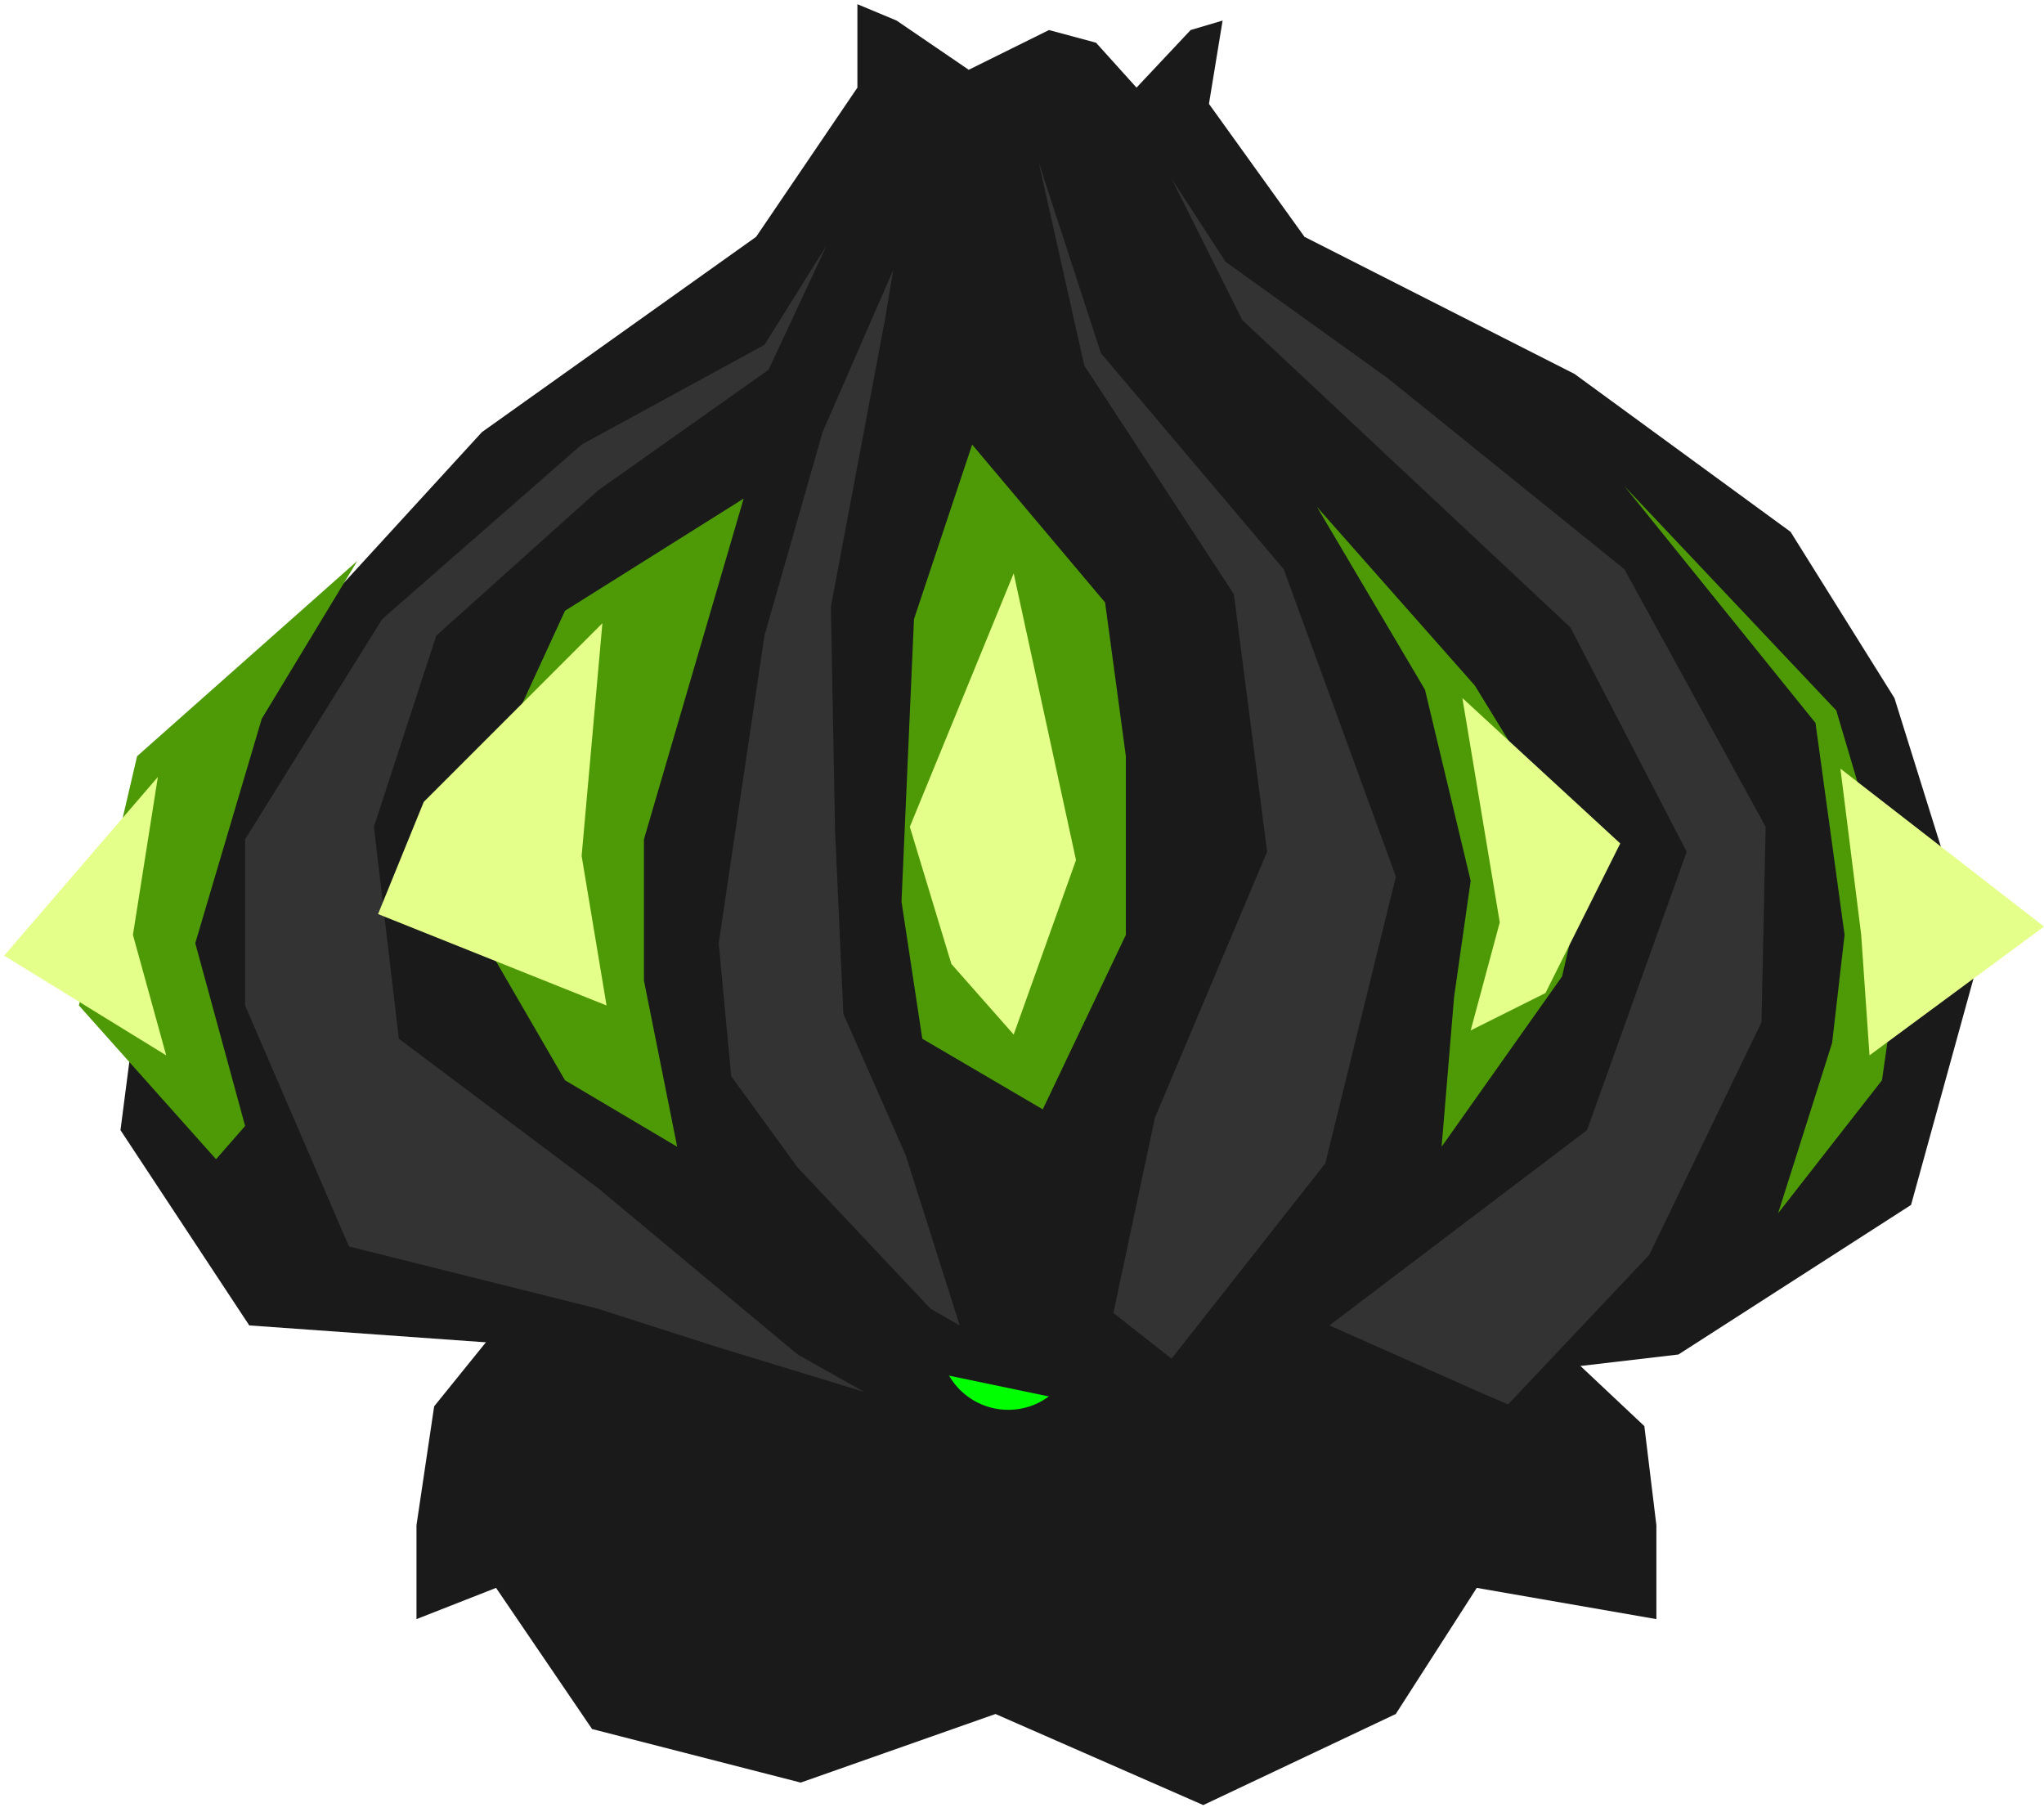
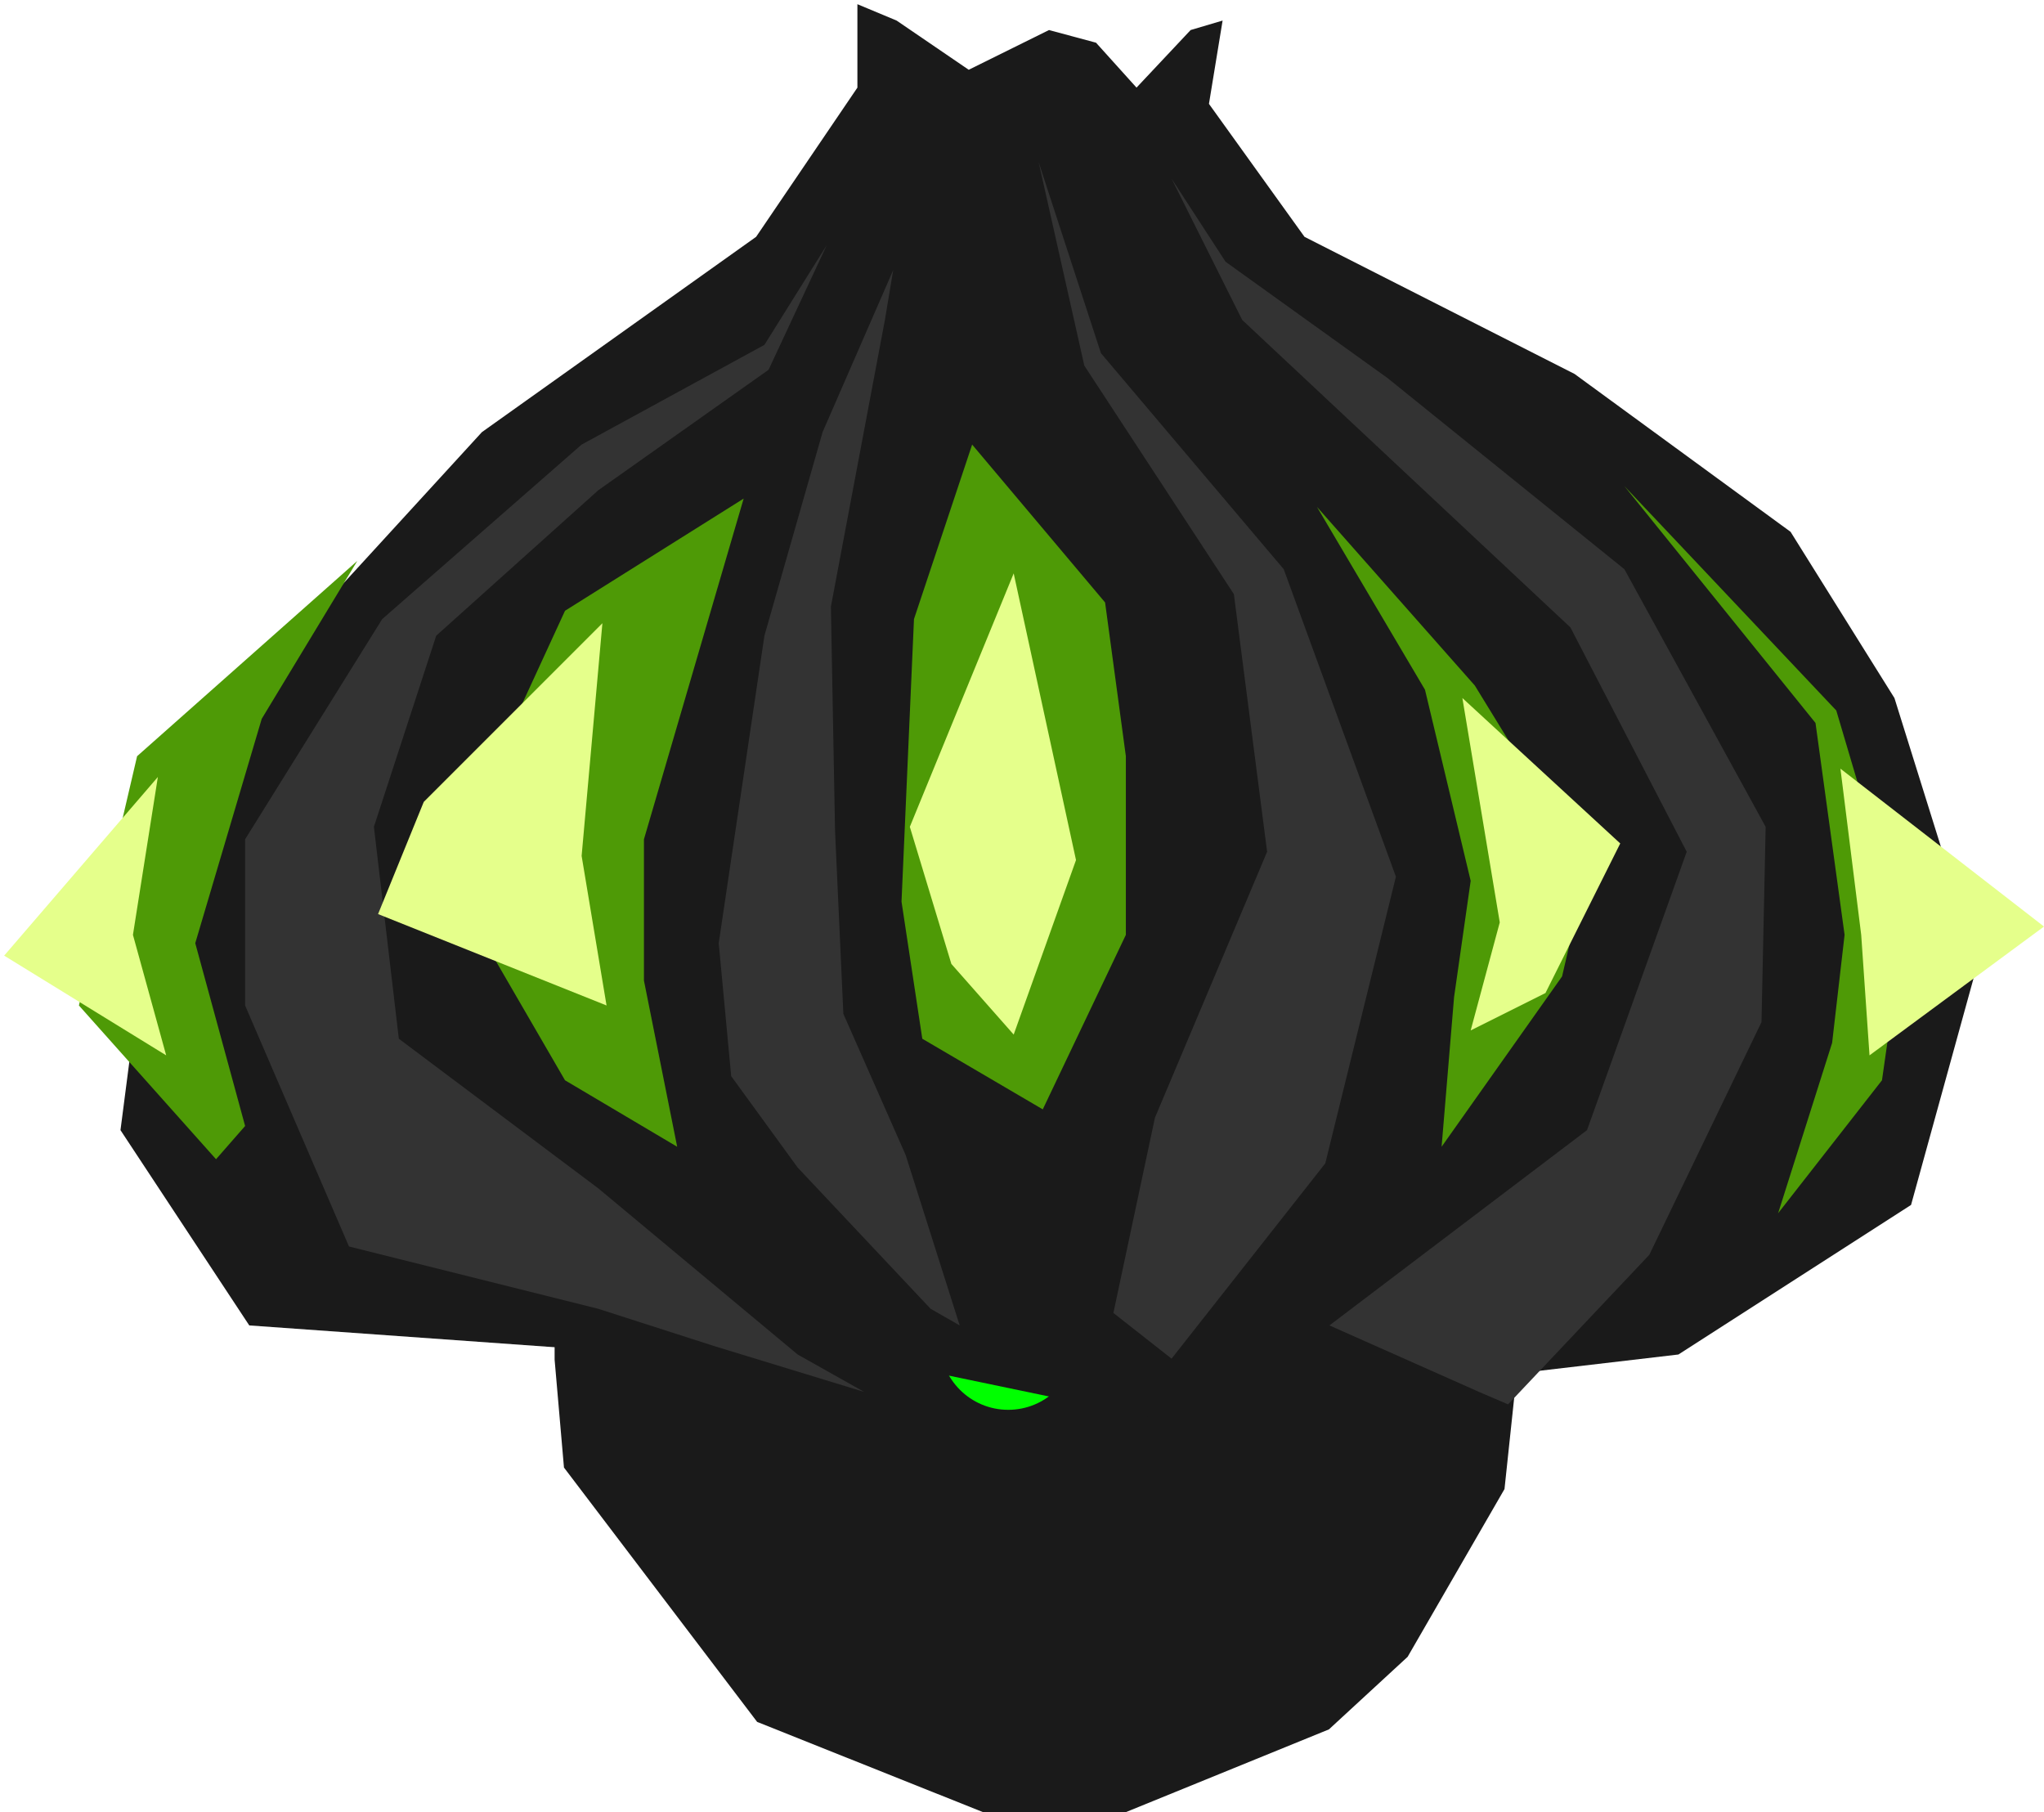
- <svg xmlns="http://www.w3.org/2000/svg" width="246px" height="218px" viewBox="0 0 246 218" version="1.1">
-   <defs />
-   <g id="doc" stroke="none" stroke-width="1" fill="none" fill-rule="evenodd">
-     <g id="player" fill-rule="nonzero">
-       <g id="Group" transform="translate(123, 109) rotate(-180) translate(-123, -109) translate(0, -0)">
-         <g id="root" transform="translate(45.94906, 0.143627)">
-           <polygon id="leg_root" fill="#1A1A1A" points="147.799 48.621 149.926 34.312 149.926 23.013 140.349 26.772 128.794 9.786 103.683 3.342 80.242 11.595 55.235 0.635 32.066 11.595 22.32 26.772 0.702 23.013 0.702 34.312 2.15 46.241 32.066 74.384 78.214 87.554 120.61 75.211 132.799 67.182" />
-           <path d="M86.931,56.424 C86.931,60.966 83.249,64.648 78.707,64.648 C74.165,64.648 70.483,60.966 70.483,56.424 C70.483,51.882 74.165,48.2 78.707,48.2 C83.249,48.2 86.931,51.882 86.931,56.424 Z" id="origin_base" fill="#00FF00" />
+ <svg xmlns="http://www.w3.org/2000/svg" width="100%" height="100%" viewBox="0 0 246 218" version="1.1" xml:space="preserve" style="fill-rule:evenodd;clip-rule:evenodd;stroke-linejoin:round;stroke-miterlimit:1.414;">
+   <g id="player" transform="matrix(-1,7.65714e-16,-7.65714e-16,-1,246,218)">
+     <g id="root" transform="matrix(1,0,0,1,45.9491,0.143627)">
+       <g id="leg_root" transform="matrix(-0.777176,-5.95095e-16,8.32831e-16,-1.08765,133.847,91.5467)">
+         <path d="M147.799,48.621L149.926,34.312L149.926,23.013L140.349,26.772L128.794,9.786L103.683,3.342L80.242,11.595L55.235,0.635L32.066,11.595L22.32,26.772L0.702,23.013L0.702,34.312L2.15,46.241L32.066,74.384L78.214,87.554L120.61,75.211L132.799,67.182L147.799,48.621Z" style="fill:rgb(26,26,26);fill-rule:nonzero;" />
+       </g>
+       <path id="__origin__root" d="M86.931,56.424C86.931,60.966 83.249,64.648 78.707,64.648C74.165,64.648 70.483,60.966 70.483,56.424C70.483,51.882 74.165,48.2 78.707,48.2C83.249,48.2 86.931,51.882 86.931,56.424Z" style="fill:rgb(0,255,0);fill-rule:nonzero;" />
+     </g>
+     <g id="bulb" transform="matrix(1,0,0,1,0,47)">
+       <g id="onion" transform="matrix(1,0,0,1,8,0)">
+         <path id="path3820" d="M100,0.5L36,8L8,26L0,55L10,87L22.5,107L48.5,126L81,142.5L92.5,158.5L90.857,168.525L94.705,167.385L101.217,160.456L106.09,165.861L111.75,167.385L121.412,162.603L130.091,168.525L134.81,170.495L134.81,160.456L147,142.5L180,119L218,77.5L223.5,35L208,11.5L124,5.5L100,0.5Z" style="fill:rgb(26,26,26);fill-rule:nonzero;" />
+         <path id="path3822" d="M56.5,2L39.5,20L26,48L25.5,71.5L42.5,102.5L71,125.5L90.5,139.5L97,149.5L88.5,132.5L49,95.5L35,68.5L47,35L78,11.5L60,3.5L56.5,2Z" style="fill:rgb(51,51,51);fill-rule:nonzero;" />
+         <path id="path3824" d="M166,13.5L196,21L208.5,50L208.5,70L192,96.5L168,117.5L146,129.5L138.5,141.5L145.5,126.5L166,112L185.5,94.5L193,71.5L190,46L166,28L142,8L134,3.5L152,9L166,13.5Z" style="fill:rgb(51,51,51);fill-rule:nonzero;" />
+         <path id="path3826" d="M97,7.5L78.5,31L70,65.5L83.5,102.5L105.5,128.5L113,151.5L107.5,127L89.5,99.5L85.5,68.5L99,36.5L104,13L97,7.5Z" style="fill:rgb(51,51,51);fill-rule:nonzero;" />
+         <path id="path3828" d="M122.5,11.5L129,32L136.5,49L137.5,71L138,98L131.5,132.5L130.5,138.5L139,119L146,94.5L151.5,57.5L150,41.5L142,30.5L126,13.5L122.5,11.5Z" style="fill:rgb(51,51,51);fill-rule:nonzero;" />
+       </g>
+       <g id="eyes" transform="matrix(1,0,0,1,0,25)">
+         <g id="g3850">
+           <path id="path3830" d="M32,0L19.5,16L17,33.5L25,60.5L50.5,87.5L27.5,59L24,33.5L25.5,20.5L32,0Z" style="fill:rgb(78,154,6);fill-rule:nonzero;" />
+           <path id="path3840" d="M21,19L0,34.5L24.5,53.5L22,33.5L21,19Z" style="fill:rgb(229,255,139);fill-rule:nonzero;" />
        </g>
-         <g id="bulb" transform="translate(0, 47)">
-           <g id="onion" transform="translate(8, 0)">
-             <polygon id="path3820" fill="#1A1A1A" points="100 0.5 36 8 8 26 0 55 10 87 22.5 107 48.5 126 81 142.5 92.5 158.5 90.857 168.525 94.705 167.385 101.217 160.456 106.09 165.861 111.75 167.385 121.412 162.603 130.091 168.525 134.81 170.495 134.81 160.456 147 142.5 180 119 218 77.5 223.5 35 208 11.5 124 5.5" />
-             <polygon id="path3822" fill="#333333" points="56.5 2 39.5 20 26 48 25.5 71.5 42.5 102.5 71 125.5 90.5 139.5 97 149.5 88.5 132.5 49 95.5 35 68.5 47 35 78 11.5 60 3.5" />
-             <polygon id="path3824" fill="#333333" points="166 13.5 196 21 208.5 50 208.5 70 192 96.5 168 117.5 146 129.5 138.5 141.5 145.5 126.5 166 112 185.5 94.5 193 71.5 190 46 166 28 142 8 134 3.5 152 9" />
-             <polygon id="path3826" fill="#333333" points="97 7.5 78.5 31 70 65.5 83.5 102.5 105.5 128.5 113 151.5 107.5 127 89.5 99.5 85.5 68.5 99 36.5 104 13" />
-             <polygon id="path3828" fill="#333333" points="122.5 11.5 129 32 136.5 49 137.5 71 138 98 131.5 132.5 130.5 138.5 139 119 146 94.5 151.5 57.5 150 41.5 142 30.5 126 13.5" />
-           </g>
-           <g id="eyes" transform="translate(0, 25)">
-             <g id="g3850">
-               <polygon id="path3830" fill="#4E9A06" points="32 0 19.5 16 17 33.5 25 60.5 50.5 87.5 27.5 59 24 33.5 25.5 20.5" />
-               <polygon id="path3840" fill="#E5FF8B" points="21 19 0 34.5 24.5 53.5 22 33.5" />
-             </g>
-             <g id="g3854" transform="translate(51, 8)">
-               <polygon id="path3832" fill="#4E9A06" points="21.5 0 7 20.5 4 33.5 17.5 55.5 36.5 77 23.5 55 18 32 20 18" />
-               <polygon id="path3842" fill="#E5FF8B" points="18 14 14.5 27 19 54 0 36.5 9 18.5" />
-             </g>
-             <g id="g3858" transform="translate(110, 12)">
-               <polygon id="path3834" fill="#4E9A06" points="10.5 0.5 0.5 21.5 0.5 43 3 61.5 19 80.5 26 59.5 27.5 25.5 25 9" />
-               <polygon id="path3844" fill="#E5FF8B" points="14 9.5 6.5 30.5 14 65 26.5 34.5 21.5 18" />
-             </g>
-             <g id="g3862" transform="translate(156, 8)">
-               <polygon id="path3836" fill="#4E9A06" points="8.5 0 12.5 20 12.5 37 0.5 78 22 64.5 36.5 33 22 8" />
-               <polygon id="path3846" fill="#E5FF8B" points="17 17 20 35 17.5 63 39 41.5 44.5 28" />
-             </g>
-             <g id="g3866" transform="translate(203, 6)">
-               <polygon id="path3838" fill="#4E9A06" points="13.5 4.5 19.5 26.5 11.5 53.5 0 72.5 26.5 49 33.5 19 17 0.5" />
-               <polygon id="path3848" fill="#E5FF8B" points="23 13 27 27.5 24 46.5 42.5 25" />
-             </g>
-           </g>
+         <g id="g3854" transform="matrix(1,0,0,1,51,8)">
+           <path id="path3832" d="M21.5,0L7,20.5L4,33.5L17.5,55.5L36.5,77L23.5,55L18,32L20,18L21.5,0Z" style="fill:rgb(78,154,6);fill-rule:nonzero;" />
+           <path id="path3842" d="M18,14L14.5,27L19,54L0,36.5L9,18.5L18,14Z" style="fill:rgb(229,255,139);fill-rule:nonzero;" />
+         </g>
+         <g id="g3858" transform="matrix(1,0,0,1,110,12)">
+           <path id="path3834" d="M10.5,0.5L0.5,21.5L0.5,43L3,61.5L19,80.5L26,59.5L27.5,25.5L25,9L10.5,0.5Z" style="fill:rgb(78,154,6);fill-rule:nonzero;" />
+           <path id="path3844" d="M14,9.5L6.5,30.5L14,65L26.5,34.5L21.5,18L14,9.5Z" style="fill:rgb(229,255,139);fill-rule:nonzero;" />
+         </g>
+         <g id="g3862" transform="matrix(1,0,0,1,156,8)">
+           <path id="path3836" d="M8.5,0L12.5,20L12.5,37L0.5,78L22,64.5L36.5,33L22,8L8.5,0Z" style="fill:rgb(78,154,6);fill-rule:nonzero;" />
+           <path id="path3846" d="M17,17L20,35L17.5,63L39,41.5L44.5,28L17,17Z" style="fill:rgb(229,255,139);fill-rule:nonzero;" />
+         </g>
+         <g id="g3866" transform="matrix(1,0,0,1,203,6)">
+           <path id="path3838" d="M13.5,4.5L19.5,26.5L11.5,53.5L0,72.5L26.5,49L33.5,19L17,0.5L13.5,4.5Z" style="fill:rgb(78,154,6);fill-rule:nonzero;" />
+           <path id="path3848" d="M23,13L27,27.5L24,46.5L42.5,25L23,13Z" style="fill:rgb(229,255,139);fill-rule:nonzero;" />
        </g>
      </g>
    </g>
  </g>
</svg>
